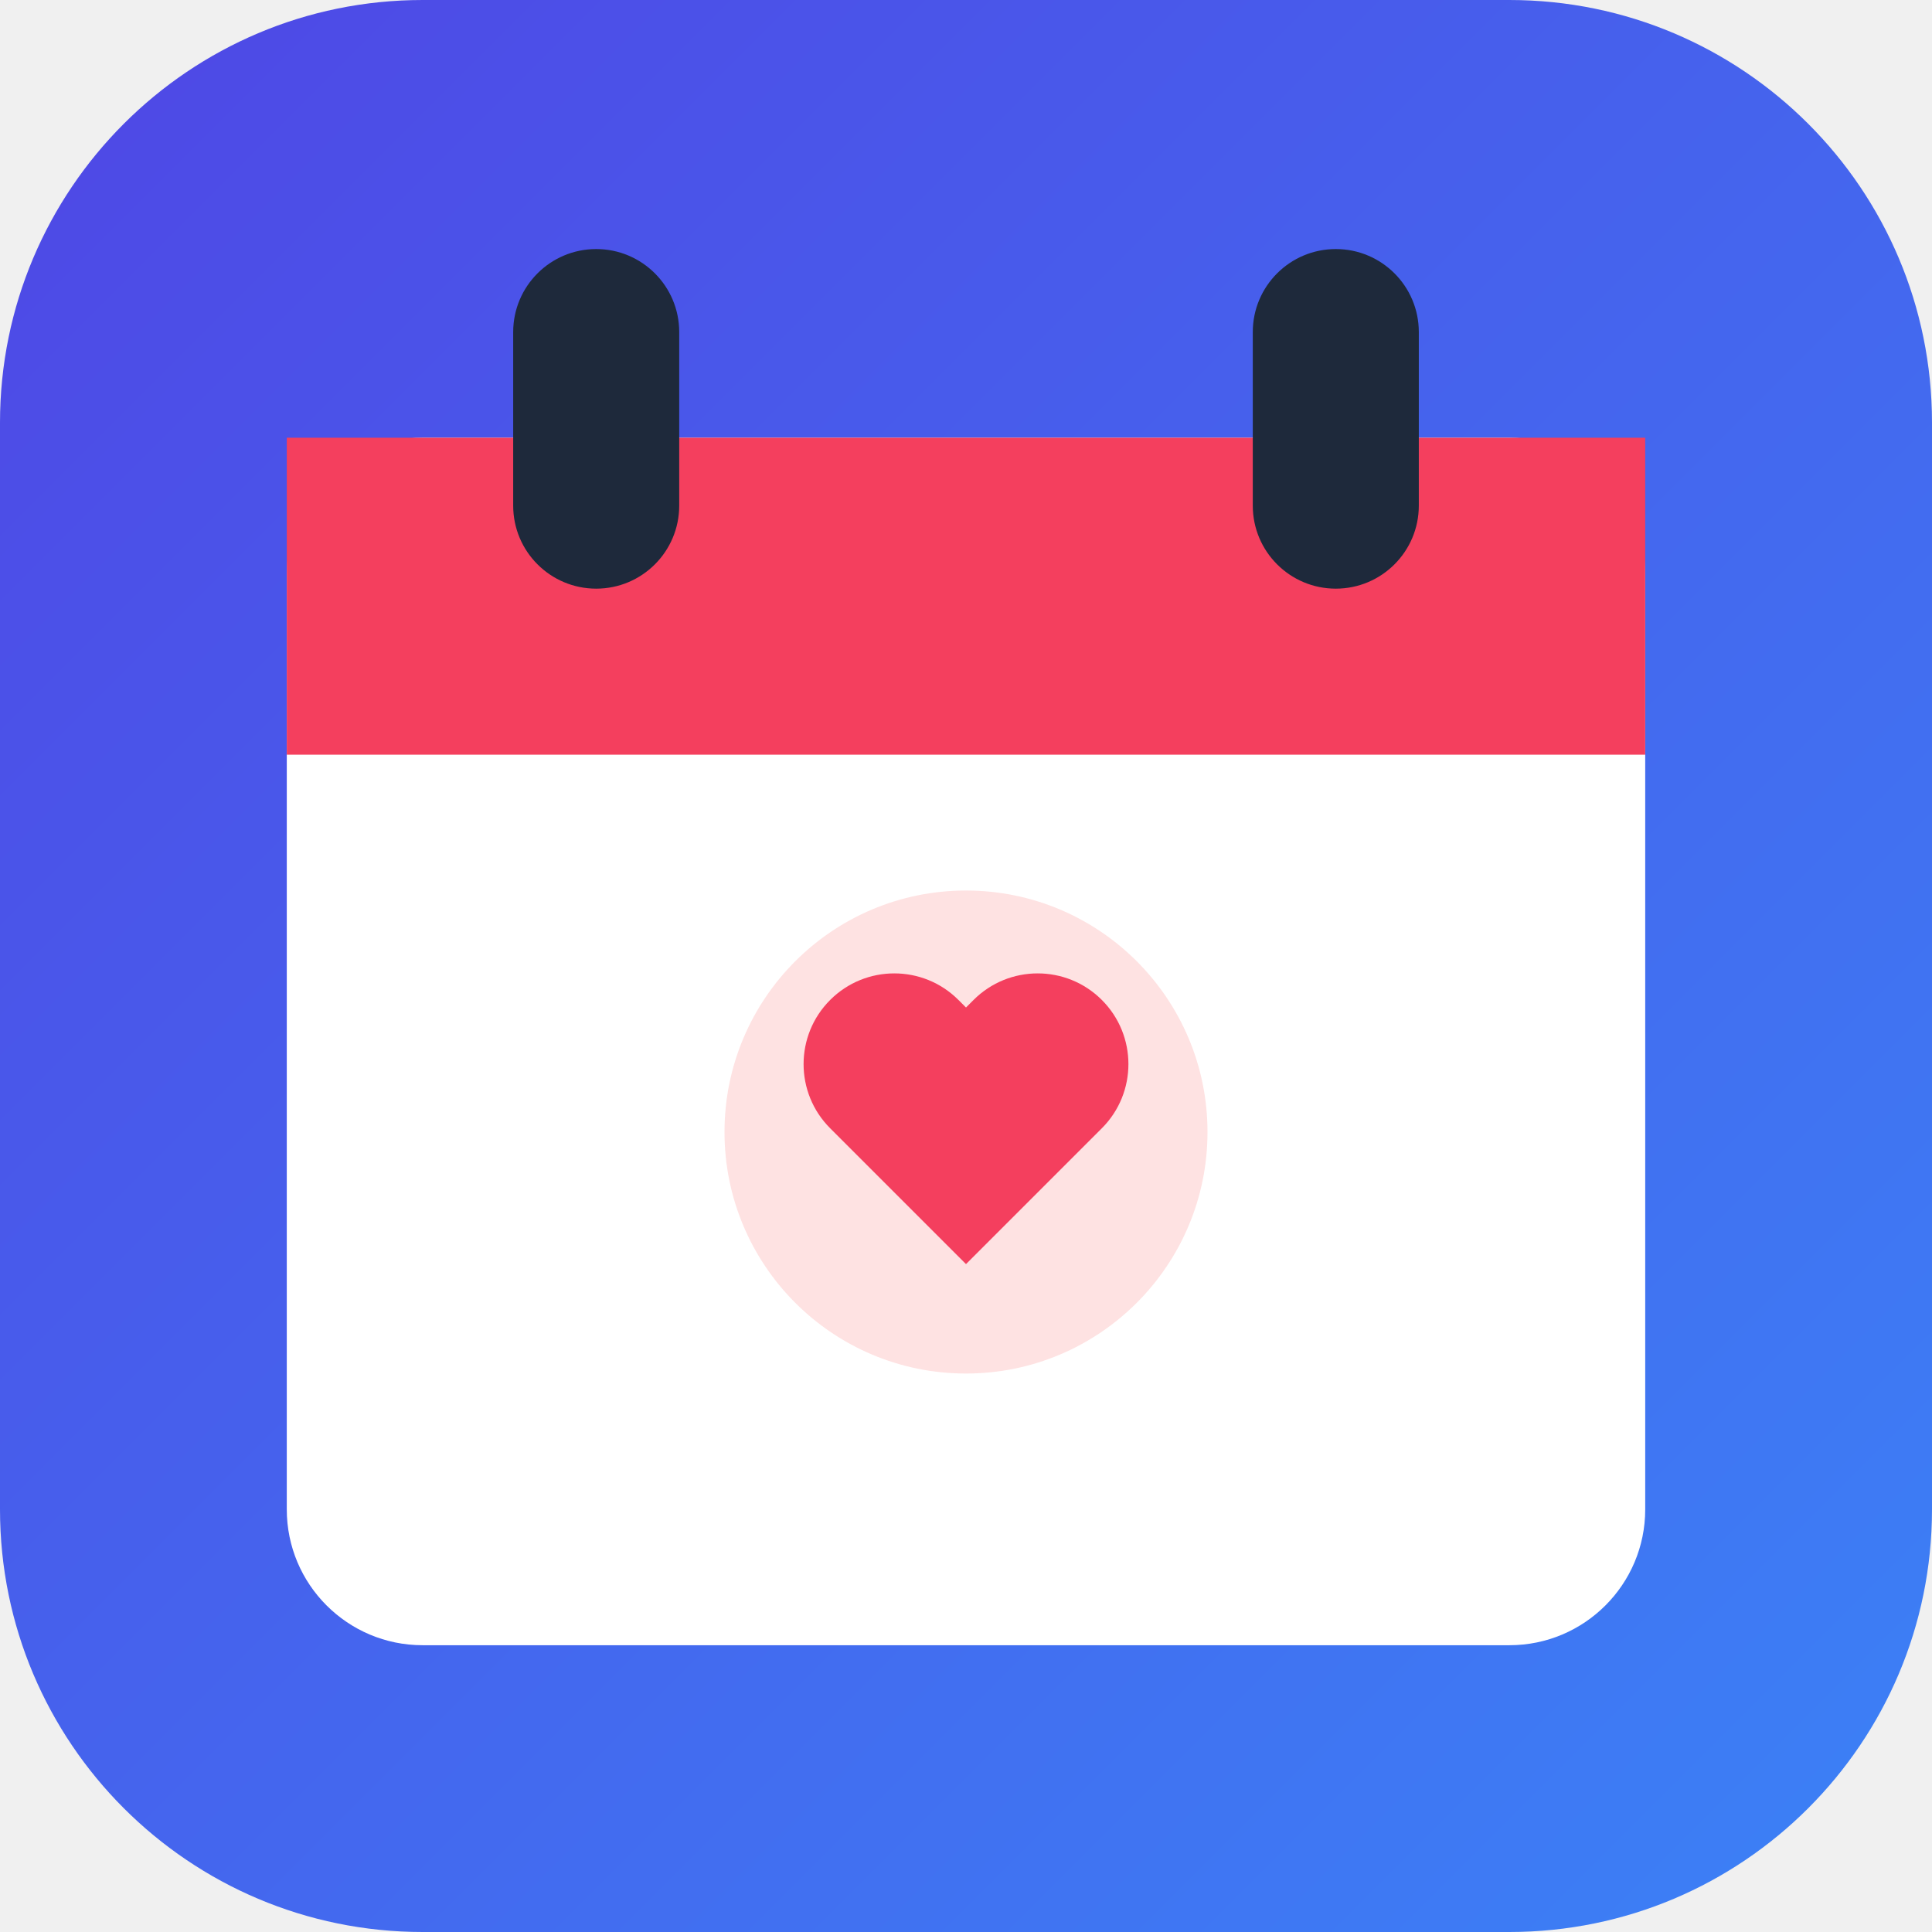
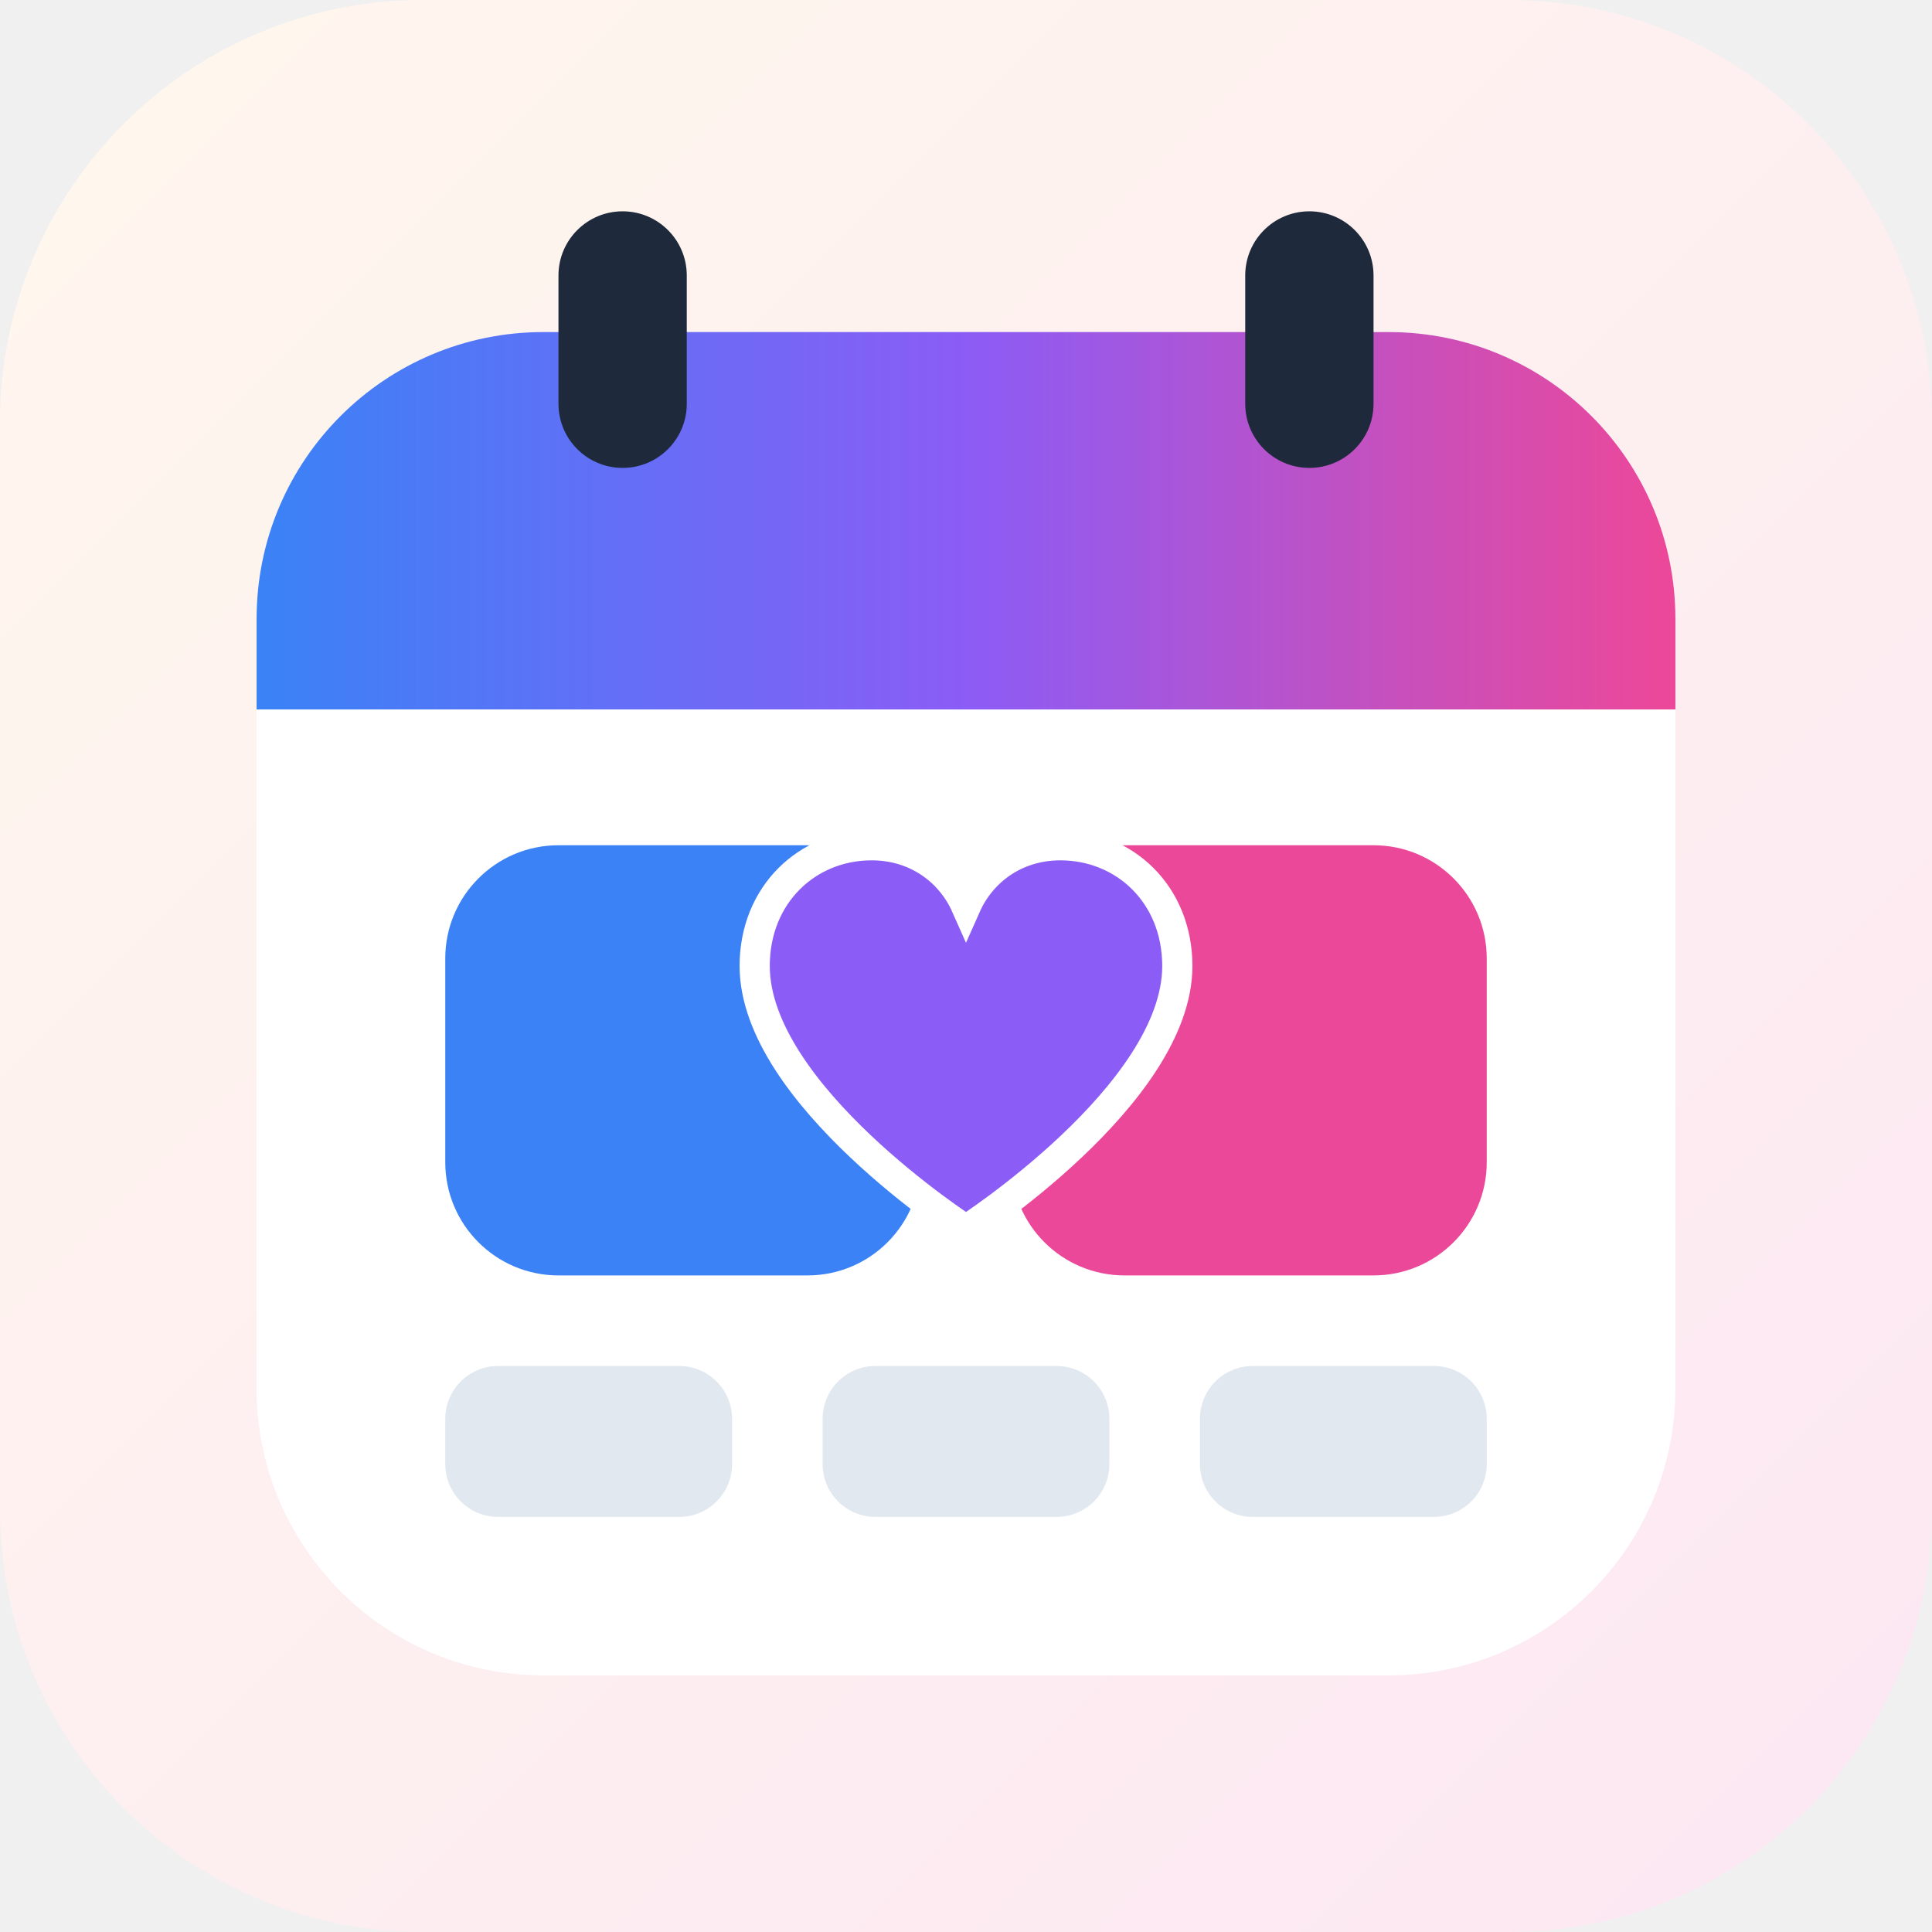
<svg xmlns="http://www.w3.org/2000/svg" viewBox="0 0 512 512" width="512" height="512">
  <defs>
    <linearGradient id="bgGrad" x1="0%" y1="0%" x2="100%" y2="100%">
-       <stop offset="0%" stop-color="#4F46E5" />
-       <stop offset="100%" stop-color="#3B82F6" />
+       <stop offset="0%" stop-color="#FFF7ED" />
+       <stop offset="100%" stop-color="#FCE7F3" />
+     </linearGradient>
+     <linearGradient id="topGrad" x1="0%" y1="0%" x2="100%" y2="0%">
+       <stop offset="0%" stop-color="#3B82F6" />
+       <stop offset="50%" stop-color="#8B5CF6" />
+       <stop offset="100%" stop-color="#EC4899" />
    </linearGradient>
  </defs>
  <rect width="512" height="512" rx="112" fill="url(#bgGrad)" />
-   <rect x="76" y="116" width="360" height="320" rx="36" fill="#FFFFFF" />
-   <path d="M76 116 h360 v84 h-360 z" fill="#F43F5E" />
-   <rect x="136" y="66" width="44" height="90" rx="22" fill="#1E293B" />
-   <rect x="332" y="66" width="44" height="90" rx="22" fill="#1E293B" />
-   <circle cx="256" cy="300" r="64" fill="#FEE2E2" />
-   <path d="M256 335 l-36-36 a24 24 0 0 1 34-34 l2 2 l2-2 a24 24 0 0 1 34 34 z" fill="#F43F5E" />
+   <rect x="68" y="88" width="376" height="356" rx="76" fill="#FFFFFF" />
+   <path d="M68 164 C68 122 102 88 144 88 H368 C410 88 444 122 444 164 V188 H68 Z" fill="url(#topGrad)" />
+   <rect x="148" y="56" width="34" height="68" rx="17" fill="#1E293B" />
+   <rect x="330" y="56" width="34" height="68" rx="17" fill="#1E293B" />
+   <rect x="118" y="224" width="126" height="114" rx="30" fill="#3B82F6" />
+   <rect x="268" y="224" width="126" height="114" rx="30" fill="#EC4899" />
+   <path d="M256 326 C256 326 200 290 200 256 C200 237 214 224 231 224 C243 224 252 231 256 240 C260 231 269 224 281 224 C298 224 312 237 312 256 C312 290 256 326 256 326 Z" fill="#8B5CF6" stroke="#FFFFFF" stroke-width="8" />
+   <rect x="118" y="362" width="76" height="40" rx="14" fill="#E2E8F0" />
+   <rect x="218" y="362" width="76" height="40" rx="14" fill="#E2E8F0" />
+   <rect x="318" y="362" width="76" height="40" rx="14" fill="#E2E8F0" />
</svg>
